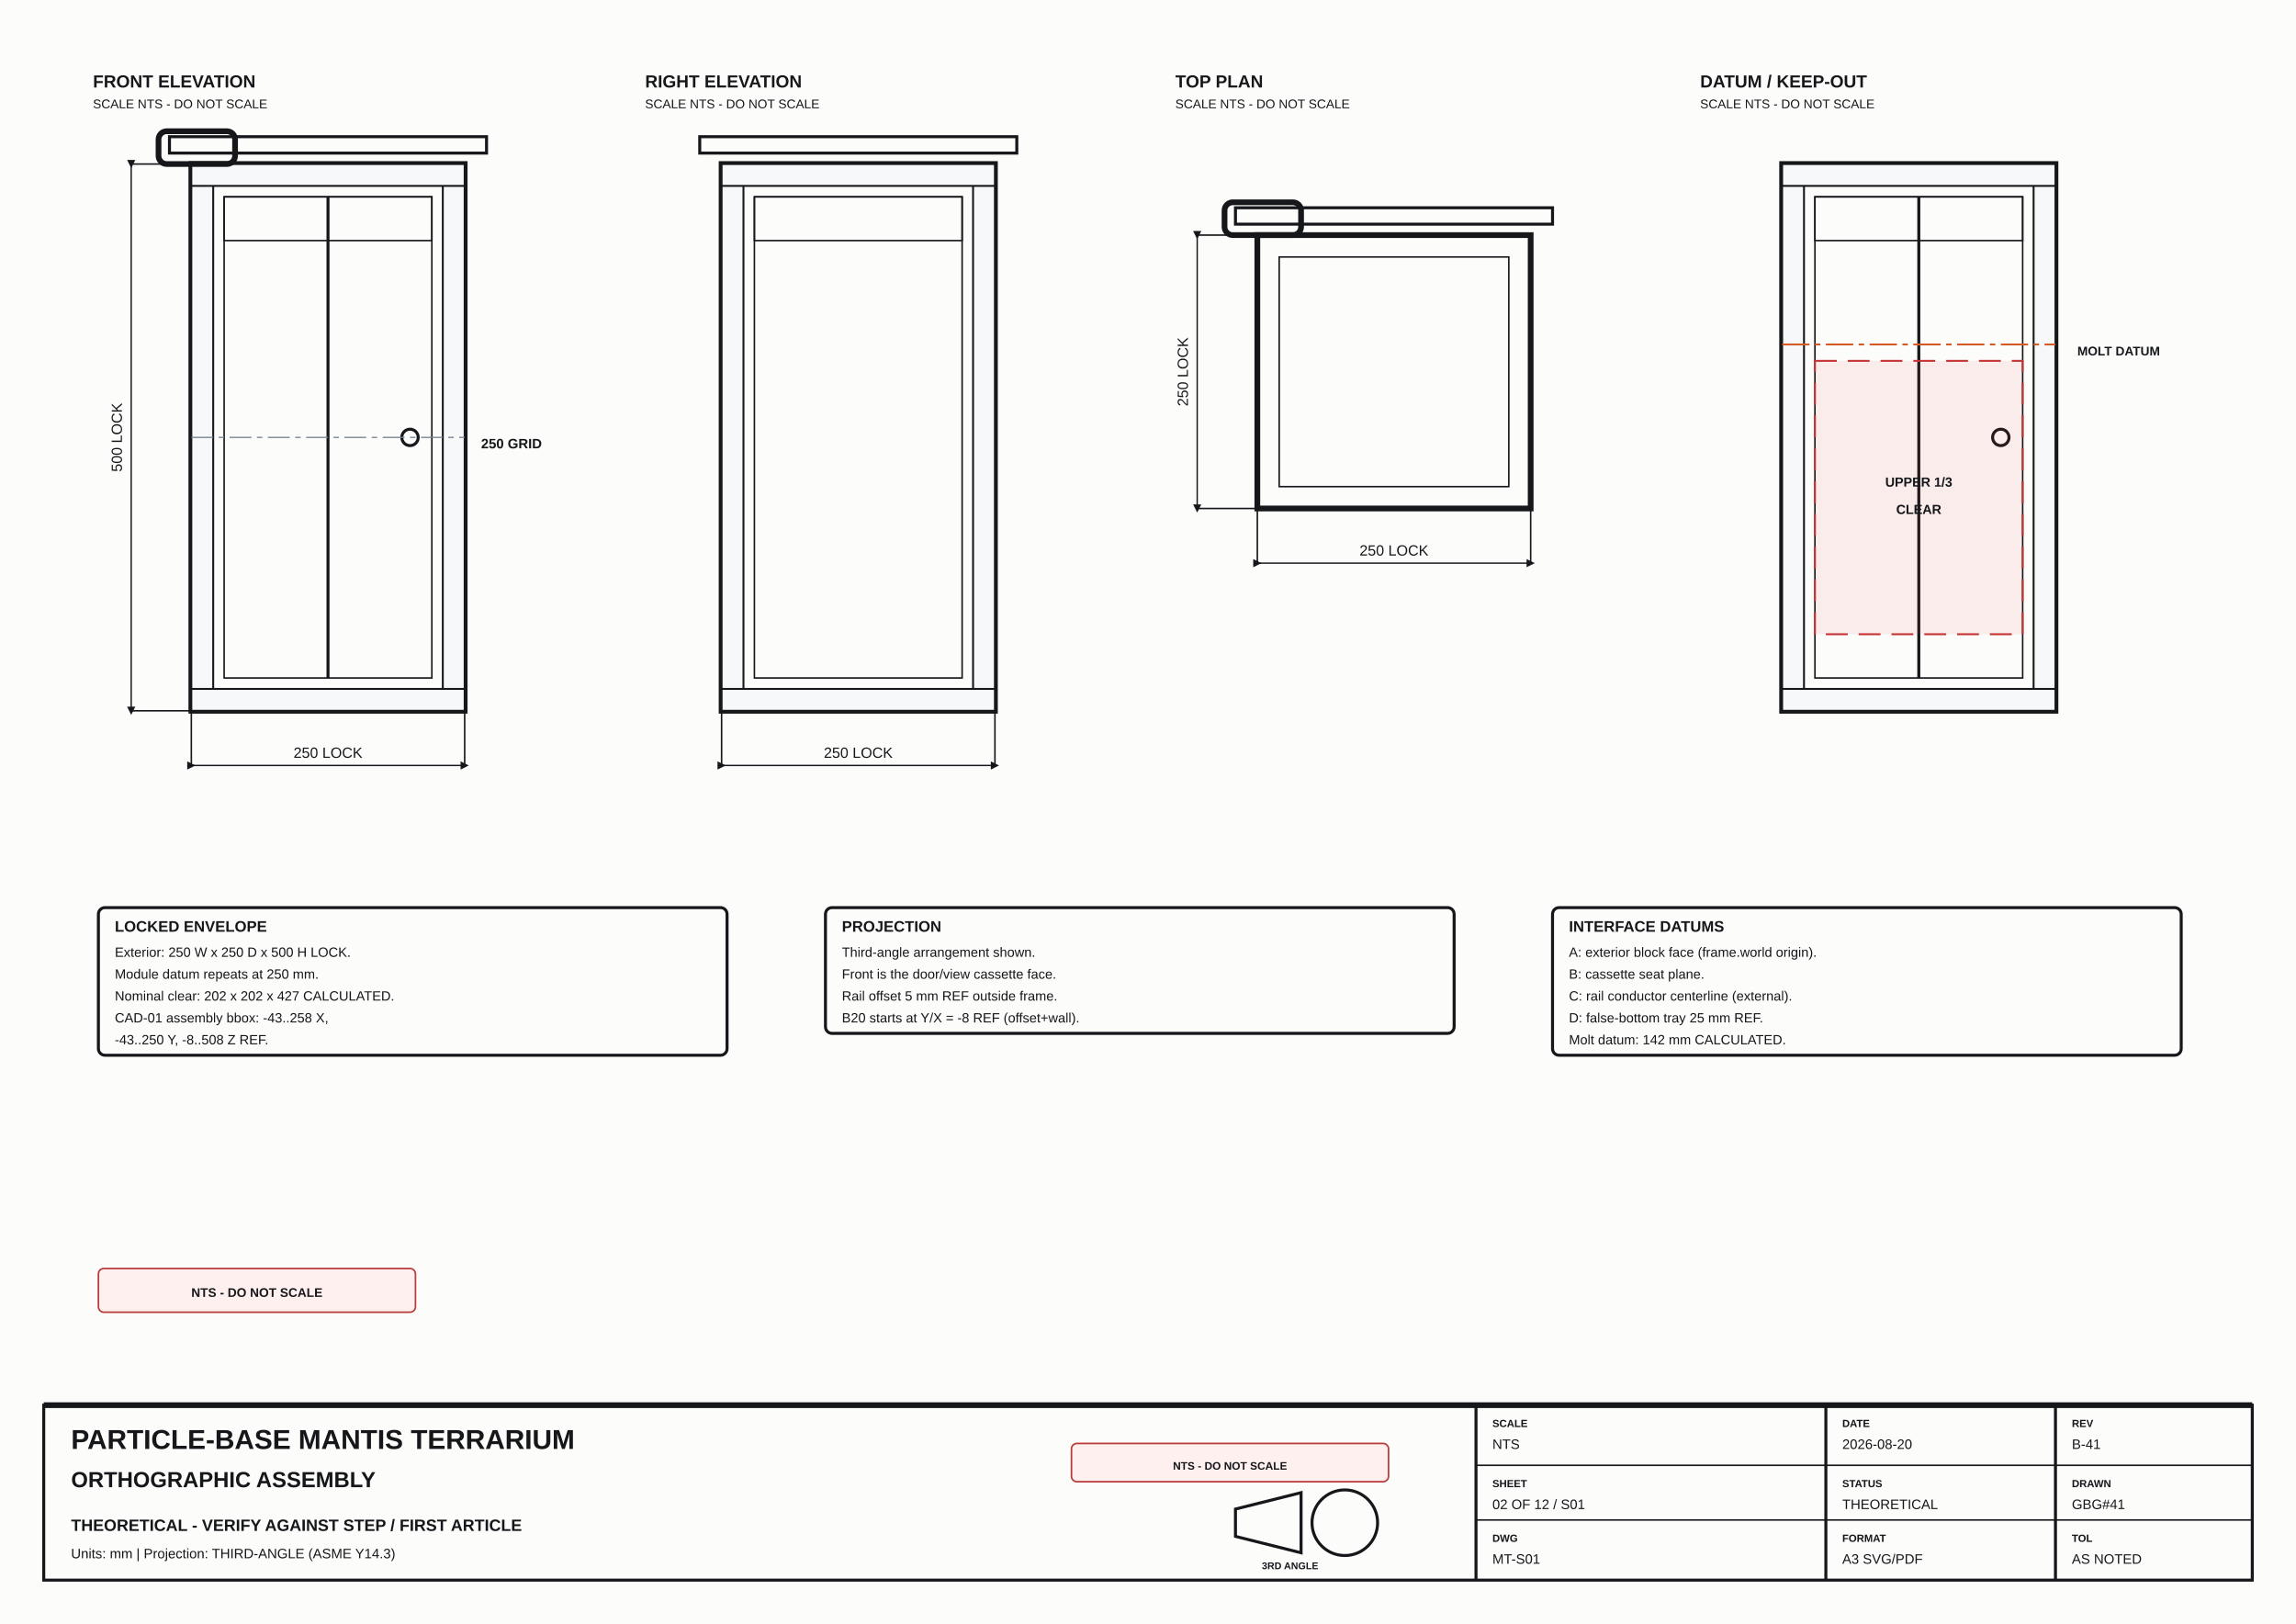
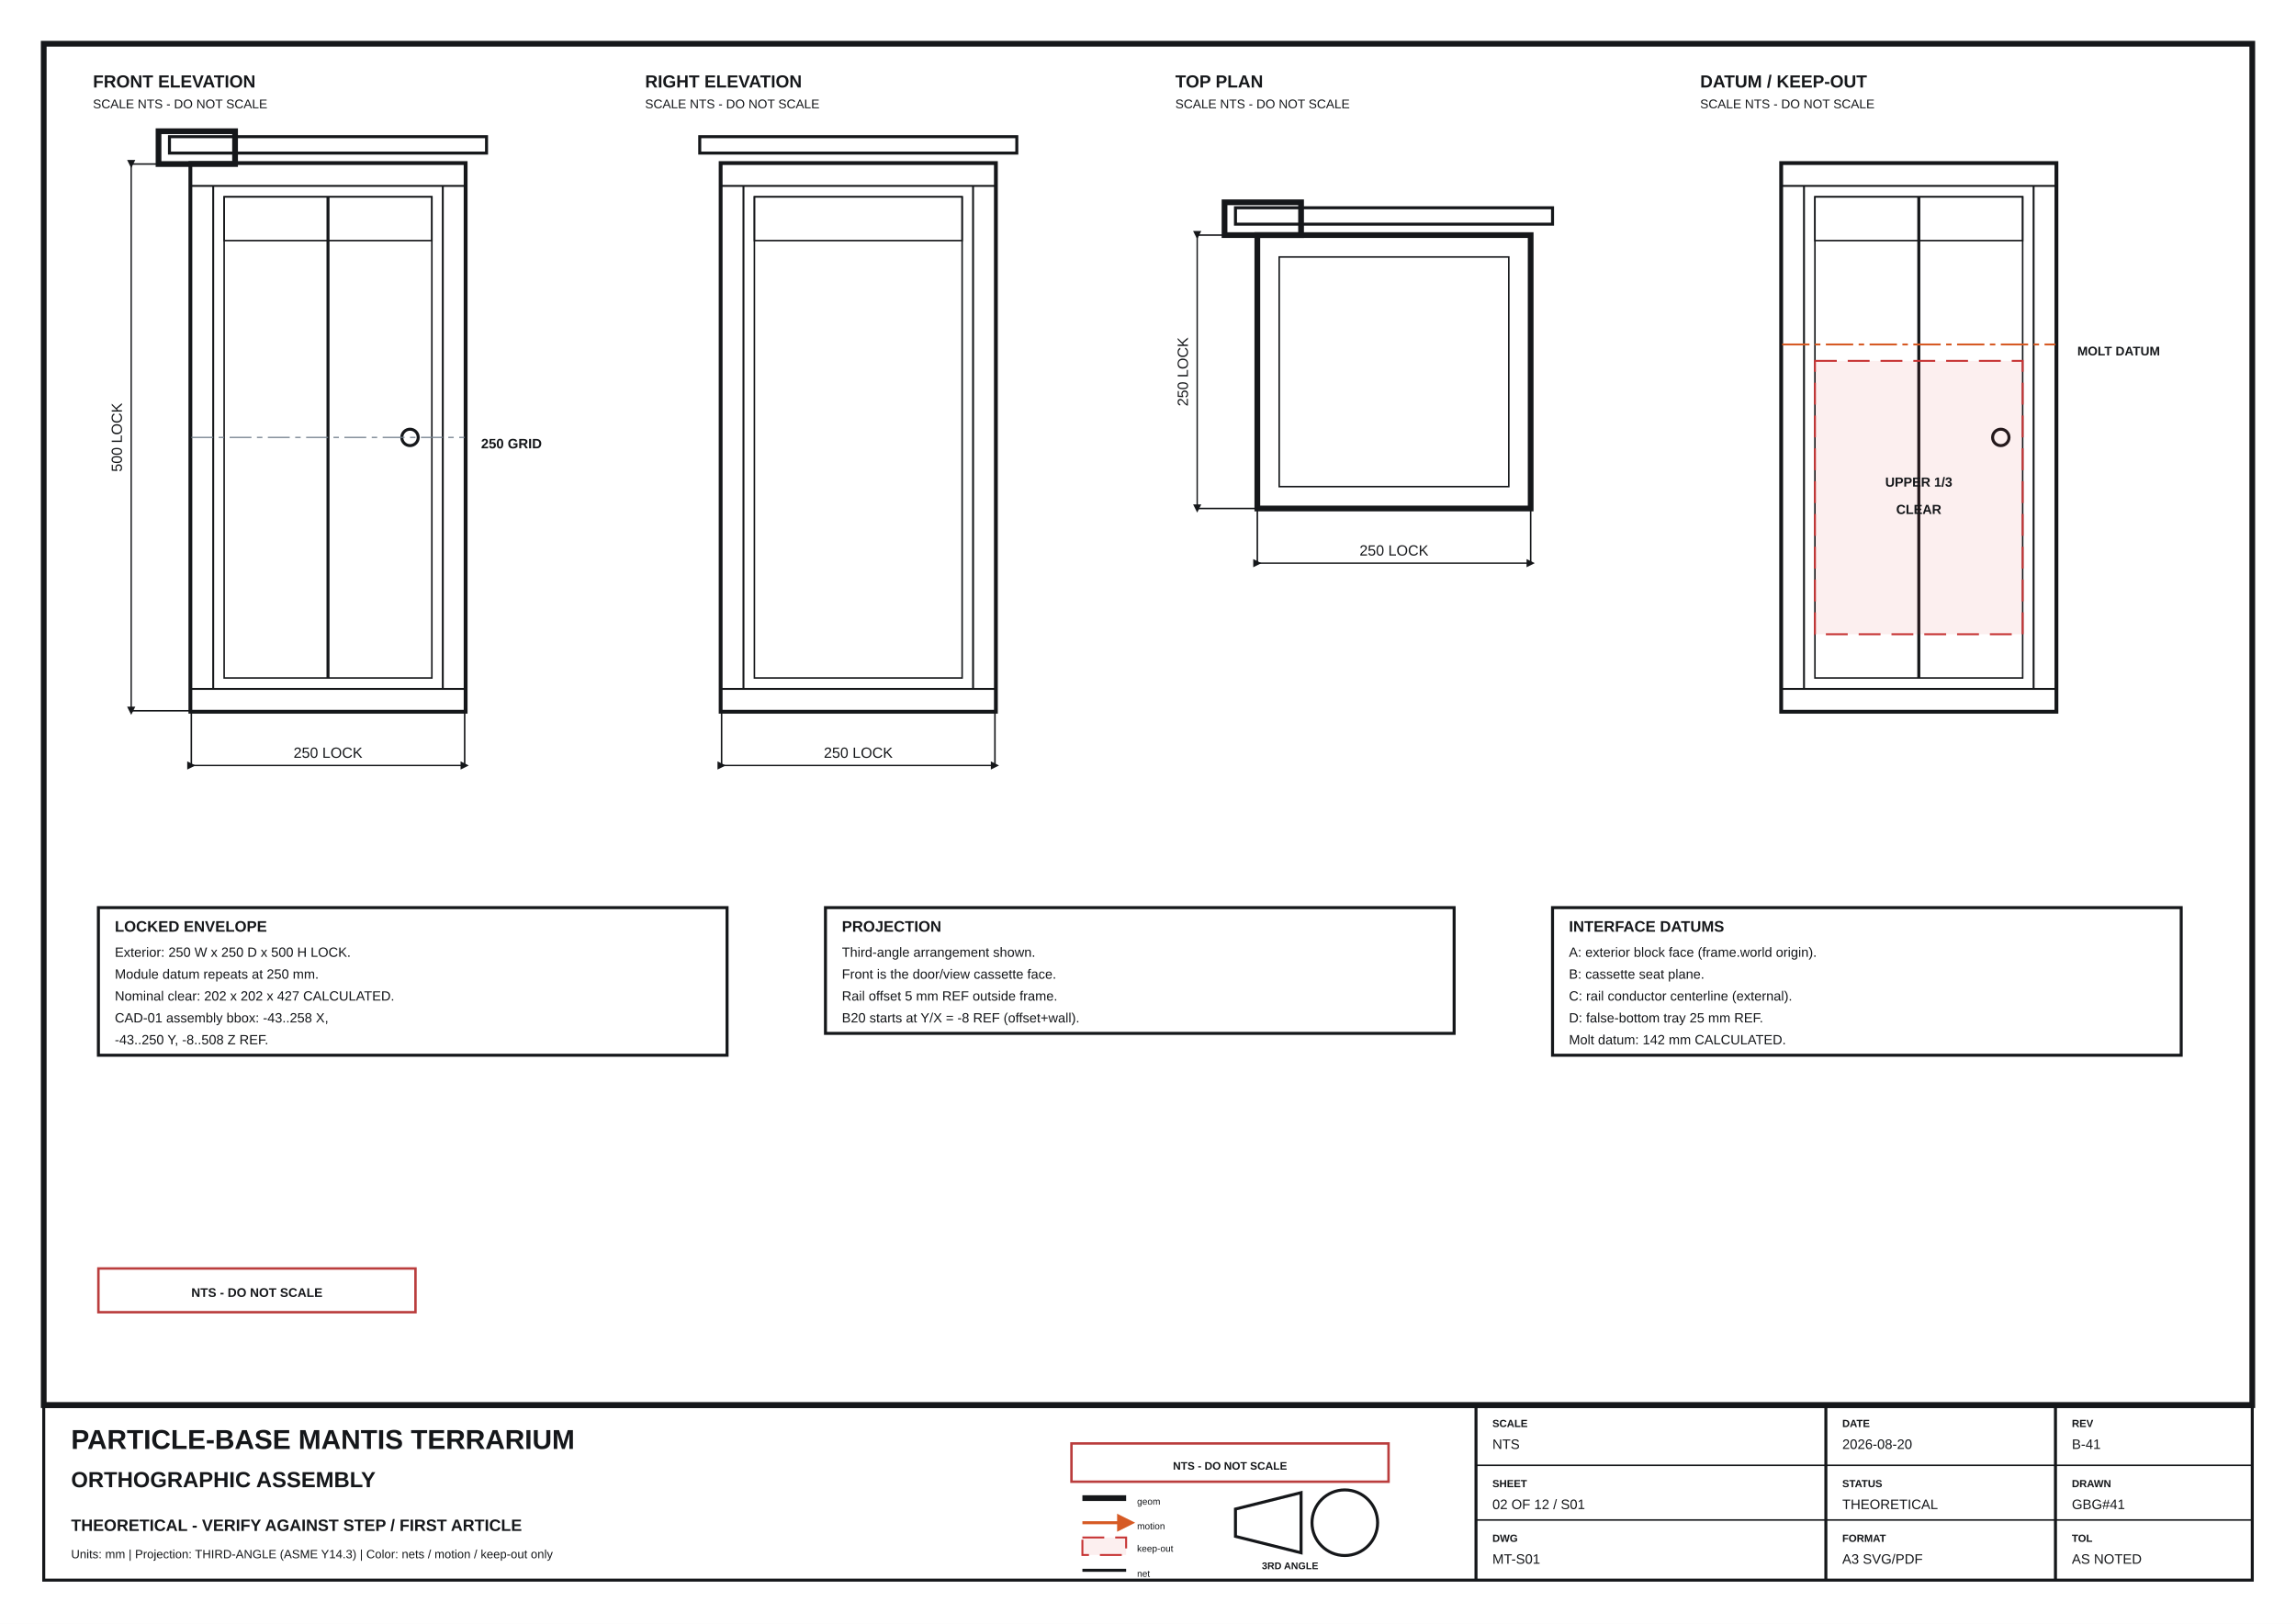
<svg xmlns="http://www.w3.org/2000/svg" width="420mm" height="297mm" viewBox="0 0 420 297">
-   <rect width="420" height="297" fill="#fcfcfb" />
+   <rect width="420" height="297" fill="#ffffff" />
  <defs>
    <marker id="arr" markerWidth="6" markerHeight="6" refX="3" refY="3" orient="auto" markerUnits="strokeWidth">
      <path d="M0,0 L6,3 L0,6 z" fill="#15171a" />
    </marker>
    <marker id="arr-orange" markerWidth="6" markerHeight="6" refX="3" refY="3" orient="auto" markerUnits="strokeWidth">
      <path d="M0,0 L6,3 L0,6 z" fill="#d65a24" />
    </marker>
    <pattern id="hatch" width="3" height="3" patternUnits="userSpaceOnUse" patternTransform="rotate(45)">
      <line x1="0" y1="0" x2="0" y2="3" stroke="#7b7e83" stroke-width="0.25" />
    </pattern>
    <pattern id="screen" width="3" height="3" patternUnits="userSpaceOnUse">
      <path d="M0,0 L3,3 M3,0 L0,3" stroke="#88909a" stroke-width="0.18" />
    </pattern>
    <style>
    text { font-family: Arial, Helvetica, sans-serif; fill:#15171a; }
    .thin { stroke:#15171a; stroke-width:.28; fill:none; }
    .med { stroke:#15171a; stroke-width:.55; fill:none; }
    .heavy { stroke:#15171a; stroke-width:1.05; fill:none; }
    .hidden { stroke:#59616b; stroke-width:.28; stroke-dasharray:2 1.2; fill:none; }
    .phantom { stroke:#d65a24; stroke-width:.35; stroke-dasharray:5 1 1 1; fill:none; }
    .center { stroke:#73808d; stroke-width:.22; stroke-dasharray:4 1 1 1; fill:none; }
    .dim { stroke:#15171a; stroke-width:.25; fill:none; marker-start:url(#arr); marker-end:url(#arr); }
    .leader { stroke:#15171a; stroke-width:.3; fill:none; marker-end:url(#arr); }
    .motion { stroke:#d65a24; stroke-width:.55; fill:none; marker-end:url(#arr-orange); }
-     .ref { fill:#fff6d9; stroke:#c49817; stroke-width:.25; }
-     .unverified { fill:#fff0f0; stroke:#ba3d3d; stroke-width:.3; }
+     .ref { fill:#ffffff; stroke:#15171a; stroke-width:.45; }
+     .unverified { fill:#ffffff; stroke:#ba3d3d; stroke-width:.45; }
    .keepout { fill:#dd3c3c; fill-opacity:.08; stroke:#c63333; stroke-width:.35; stroke-dasharray:4 2; }
-     .metal { fill:#e1e4e8; stroke:#15171a; stroke-width:.35; }
-     .plastic { fill:#f7f8f9; stroke:#15171a; stroke-width:.35; }
+     .metal { fill:#f3f3f3; stroke:#15171a; stroke-width:.35; }
+     .plastic { fill:#ffffff; stroke:#15171a; stroke-width:.35; }
    .cut { fill:url(#hatch); stroke:#15171a; stroke-width:.45; }
  </style>
  </defs>
+   <rect x="8" y="8" width="404" height="249.0" rx="0" class="heavy" />
  <text x="17" y="16" font-size="3.2" font-weight="bold" text-anchor="start">FRONT ELEVATION</text>
  <text x="17" y="19.8" font-size="2.3" font-weight="normal" text-anchor="start">SCALE NTS - DO NOT SCALE</text>
  <rect x="35" y="30" width="50" height="100" rx="0" class="heavy" />
  <rect x="35" y="30" width="4" height="100" rx="0" class="plastic" />
  <rect x="81" y="30" width="4" height="100" rx="0" class="plastic" />
  <rect x="35" y="30" width="50" height="4" rx="0" class="plastic" />
  <rect x="35" y="126" width="50" height="4" rx="0" class="plastic" />
-   <rect x="41" y="36" width="38" height="88" rx="0" class="thin" fill="#f8fbfc" />
+   <rect x="41" y="36" width="38" height="88" rx="0" class="thin" fill="#ffffff" />
  <line x1="60.0" y1="36" x2="60.0" y2="124" class="med" />
  <circle cx="75" cy="80.0" r="1.5" class="med" />
  <rect x="41" y="36" width="38" height="8" rx="0" class="thin" fill="url(#screen)" />
-   <rect x="31" y="25" width="58" height="3" rx="0" class="med" fill="#dce1e5" />
-   <rect x="29" y="24" width="14" height="6" rx="1.5" class="heavy" fill="#ffffff" />
+   <rect x="31" y="25" width="58" height="3" rx="0" class="med" fill="#ffffff" />
+   <rect x="29" y="24" width="14" height="6" rx="0" class="heavy" fill="#ffffff" />
  <line x1="35" y1="130" x2="35" y2="140" class="thin" />
  <line x1="85" y1="130" x2="85" y2="140" class="thin" />
  <line x1="35" y1="140" x2="85" y2="140" class="dim" />
  <text x="60.0" y="138.6" font-size="2.7" font-weight="normal" text-anchor="middle">250 LOCK</text>
  <line x1="35" y1="30" x2="24" y2="30" class="thin" />
  <line x1="35" y1="130" x2="24" y2="130" class="thin" />
  <line x1="24" y1="30" x2="24" y2="130" class="dim" />
  <text x="22.3" y="80.0" font-size="2.7" font-weight="normal" text-anchor="middle" transform="rotate(-90 22.3 80.0)">500 LOCK</text>
  <line x1="35" y1="80" x2="85" y2="80" class="center" />
  <text x="88" y="82" font-size="2.5" font-weight="bold" text-anchor="start">250 GRID</text>
  <text x="118" y="16" font-size="3.2" font-weight="bold" text-anchor="start">RIGHT ELEVATION</text>
  <text x="118" y="19.8" font-size="2.3" font-weight="normal" text-anchor="start">SCALE NTS - DO NOT SCALE</text>
  <rect x="132" y="30" width="50" height="100" rx="0" class="heavy" />
  <rect x="132" y="30" width="4" height="100" rx="0" class="plastic" />
  <rect x="178" y="30" width="4" height="100" rx="0" class="plastic" />
  <rect x="132" y="30" width="50" height="4" rx="0" class="plastic" />
  <rect x="132" y="126" width="50" height="4" rx="0" class="plastic" />
-   <rect x="138" y="36" width="38" height="88" rx="0" class="thin" fill="#f8fbfc" />
+   <rect x="138" y="36" width="38" height="88" rx="0" class="thin" fill="#ffffff" />
  <rect x="138" y="36" width="38" height="8" rx="0" class="thin" fill="url(#screen)" />
-   <rect x="128" y="25" width="58" height="3" rx="0" class="med" fill="#dce1e5" />
+   <rect x="128" y="25" width="58" height="3" rx="0" class="med" fill="#ffffff" />
  <line x1="132" y1="130" x2="132" y2="140" class="thin" />
  <line x1="182" y1="130" x2="182" y2="140" class="thin" />
  <line x1="132" y1="140" x2="182" y2="140" class="dim" />
  <text x="157.0" y="138.6" font-size="2.7" font-weight="normal" text-anchor="middle">250 LOCK</text>
  <text x="215" y="16" font-size="3.2" font-weight="bold" text-anchor="start">TOP PLAN</text>
  <text x="215" y="19.8" font-size="2.3" font-weight="normal" text-anchor="start">SCALE NTS - DO NOT SCALE</text>
  <rect x="230" y="43" width="50" height="50" rx="0" class="heavy" />
  <rect x="234" y="47" width="42" height="42" rx="0" class="thin" fill="url(#screen)" />
-   <rect x="226" y="38" width="58" height="3" rx="0" class="med" fill="#dce1e5" />
-   <rect x="224" y="37" width="14" height="6" rx="1.5" class="heavy" fill="#ffffff" />
+   <rect x="226" y="38" width="58" height="3" rx="0" class="med" fill="#ffffff" />
+   <rect x="224" y="37" width="14" height="6" rx="0" class="heavy" fill="#ffffff" />
  <line x1="230" y1="93" x2="230" y2="103" class="thin" />
  <line x1="280" y1="93" x2="280" y2="103" class="thin" />
  <line x1="230" y1="103" x2="280" y2="103" class="dim" />
  <text x="255.0" y="101.6" font-size="2.7" font-weight="normal" text-anchor="middle">250 LOCK</text>
  <line x1="230" y1="43" x2="219" y2="43" class="thin" />
  <line x1="230" y1="93" x2="219" y2="93" class="thin" />
  <line x1="219" y1="43" x2="219" y2="93" class="dim" />
  <text x="217.3" y="68.0" font-size="2.7" font-weight="normal" text-anchor="middle" transform="rotate(-90 217.3 68.0)">250 LOCK</text>
  <text x="311" y="16" font-size="3.2" font-weight="bold" text-anchor="start">DATUM / KEEP-OUT</text>
  <text x="311" y="19.8" font-size="2.3" font-weight="normal" text-anchor="start">SCALE NTS - DO NOT SCALE</text>
  <rect x="326" y="30" width="50" height="100" rx="0" class="heavy" />
  <rect x="326" y="30" width="4" height="100" rx="0" class="plastic" />
  <rect x="372" y="30" width="4" height="100" rx="0" class="plastic" />
  <rect x="326" y="30" width="50" height="4" rx="0" class="plastic" />
  <rect x="326" y="126" width="50" height="4" rx="0" class="plastic" />
-   <rect x="332" y="36" width="38" height="88" rx="0" class="thin" fill="#f8fbfc" />
+   <rect x="332" y="36" width="38" height="88" rx="0" class="thin" fill="#ffffff" />
  <line x1="351.0" y1="36" x2="351.0" y2="124" class="med" />
  <circle cx="366" cy="80.0" r="1.5" class="med" />
  <rect x="332" y="36" width="38" height="8" rx="0" class="thin" fill="url(#screen)" />
  <rect x="332" y="66" width="38" height="50" rx="0" class="keepout" />
  <text x="351" y="89" font-size="2.4" font-weight="bold" text-anchor="middle" fill="#b52d2d">UPPER 1/3</text>
  <text x="351" y="94" font-size="2.4" font-weight="bold" text-anchor="middle" fill="#b52d2d">CLEAR</text>
  <line x1="326" y1="63" x2="376" y2="63" class="phantom" />
  <text x="380" y="65" font-size="2.3" font-weight="bold" text-anchor="start">MOLT DATUM</text>
-   <rect x="18" y="166" width="115" height="27.0" rx="1.2" class="med" fill="#fff6d9" />
+   <rect x="18" y="166" width="115" height="27.0" rx="0" class="med" fill="#ffffff" />
  <text x="21" y="170.4" font-size="2.8" font-weight="bold" text-anchor="start">LOCKED ENVELOPE</text>
  <text x="21" y="175" font-size="2.45" font-weight="normal" text-anchor="start">Exterior: 250 W x 250 D x 500 H LOCK.</text>
  <text x="21" y="179" font-size="2.45" font-weight="normal" text-anchor="start">Module datum repeats at 250 mm.</text>
  <text x="21" y="183" font-size="2.45" font-weight="normal" text-anchor="start">Nominal clear: 202 x 202 x 427 CALCULATED.</text>
  <text x="21" y="187" font-size="2.45" font-weight="normal" text-anchor="start">CAD-01 assembly bbox: -43..258 X,</text>
  <text x="21" y="191" font-size="2.45" font-weight="normal" text-anchor="start">-43..250 Y, -8..508 Z REF.</text>
-   <rect x="151" y="166" width="115" height="23.0" rx="1.2" class="med" fill="#f7f8fa" />
+   <rect x="151" y="166" width="115" height="23.0" rx="0" class="med" fill="#ffffff" />
  <text x="154" y="170.4" font-size="2.8" font-weight="bold" text-anchor="start">PROJECTION</text>
  <text x="154" y="175" font-size="2.45" font-weight="normal" text-anchor="start">Third-angle arrangement shown.</text>
  <text x="154" y="179" font-size="2.45" font-weight="normal" text-anchor="start">Front is the door/view cassette face.</text>
  <text x="154" y="183" font-size="2.45" font-weight="normal" text-anchor="start">Rail offset 5 mm REF outside frame.</text>
  <text x="154" y="187" font-size="2.45" font-weight="normal" text-anchor="start">B20 starts at Y/X = -8 REF (offset+wall).</text>
-   <rect x="284" y="166" width="115" height="27.0" rx="1.2" class="med" fill="#f7f8fa" />
+   <rect x="284" y="166" width="115" height="27.0" rx="0" class="med" fill="#ffffff" />
  <text x="287" y="170.4" font-size="2.8" font-weight="bold" text-anchor="start">INTERFACE DATUMS</text>
  <text x="287" y="175" font-size="2.45" font-weight="normal" text-anchor="start">A: exterior block face (frame.world origin).</text>
  <text x="287" y="179" font-size="2.45" font-weight="normal" text-anchor="start">B: cassette seat plane.</text>
  <text x="287" y="183" font-size="2.45" font-weight="normal" text-anchor="start">C: rail conductor centerline (external).</text>
  <text x="287" y="187" font-size="2.45" font-weight="normal" text-anchor="start">D: false-bottom tray 25 mm REF.</text>
  <text x="287" y="191" font-size="2.45" font-weight="normal" text-anchor="start">Molt datum: 142 mm CALCULATED.</text>
-   <rect x="18" y="232" width="58" height="8" rx="1" class="unverified" fill="#fff0f0" />
+   <rect x="18" y="232" width="58" height="8" rx="0" class="unverified" fill="#ffffff" />
  <text x="47" y="237.2" font-size="2.3" font-weight="bold" text-anchor="middle" fill="#ba3d3d">NTS - DO NOT SCALE</text>
  <line x1="8" y1="257.0" x2="412" y2="257.0" class="heavy" />
  <rect x="8" y="257.0" width="404" height="32" rx="0" class="med" />
  <line x1="270" y1="257.0" x2="270" y2="289" class="med" />
  <line x1="334" y1="257.0" x2="334" y2="289" class="med" />
  <line x1="376" y1="257.0" x2="376" y2="289" class="med" />
  <line x1="270" y1="268.0" x2="412" y2="268.0" class="thin" />
  <line x1="270" y1="278.0" x2="412" y2="278.0" class="thin" />
  <text x="13" y="265.0" font-size="5.0" font-weight="bold" text-anchor="start">PARTICLE-BASE MANTIS TERRARIUM</text>
  <text x="13" y="272.0" font-size="4.0" font-weight="bold" text-anchor="start">ORTHOGRAPHIC ASSEMBLY</text>
  <text x="13" y="280.0" font-size="3.0" font-weight="bold" text-anchor="start" fill="#ba3d3d">THEORETICAL - VERIFY AGAINST STEP / FIRST ARTICLE</text>
-   <text x="13" y="285.0" font-size="2.5" font-weight="normal" text-anchor="start">Units: mm | Projection: THIRD-ANGLE (ASME Y14.3)</text>
+   <text x="13" y="285.0" font-size="2.2" font-weight="normal" text-anchor="start">Units: mm | Projection: THIRD-ANGLE (ASME Y14.3) | Color: nets / motion / keep-out only</text>
  <text x="273" y="261.0" font-size="1.9" font-weight="bold" text-anchor="start">SCALE</text>
  <text x="273" y="265.0" font-size="2.5" font-weight="normal" text-anchor="start">NTS</text>
  <text x="337" y="261.0" font-size="1.9" font-weight="bold" text-anchor="start">DATE</text>
  <text x="337" y="265.0" font-size="2.5" font-weight="normal" text-anchor="start">2026-08-20</text>
  <text x="379" y="261.0" font-size="1.9" font-weight="bold" text-anchor="start">REV</text>
  <text x="379" y="265.0" font-size="2.5" font-weight="normal" text-anchor="start">B-41</text>
  <text x="273" y="272.0" font-size="1.9" font-weight="bold" text-anchor="start">SHEET</text>
  <text x="273" y="276.0" font-size="2.5" font-weight="normal" text-anchor="start">02 OF 12 / S01</text>
  <text x="337" y="272.0" font-size="1.9" font-weight="bold" text-anchor="start">STATUS</text>
  <text x="337" y="276.0" font-size="2.5" font-weight="normal" text-anchor="start">THEORETICAL</text>
  <text x="379" y="272.0" font-size="1.9" font-weight="bold" text-anchor="start">DRAWN</text>
  <text x="379" y="276.0" font-size="2.5" font-weight="normal" text-anchor="start">GBG#41</text>
  <text x="273" y="282.0" font-size="1.9" font-weight="bold" text-anchor="start">DWG</text>
  <text x="273" y="286.0" font-size="2.5" font-weight="normal" text-anchor="start">MT-S01</text>
  <text x="337" y="282.0" font-size="1.9" font-weight="bold" text-anchor="start">FORMAT</text>
  <text x="337" y="286.0" font-size="2.5" font-weight="normal" text-anchor="start">A3 SVG/PDF</text>
  <text x="379" y="282.0" font-size="1.9" font-weight="bold" text-anchor="start">TOL</text>
  <text x="379" y="286.0" font-size="2.5" font-weight="normal" text-anchor="start">AS NOTED</text>
  <path d="M226 276.0 L238 273.0 L238 284.0 L226 281.0 Z" class="med" />
  <circle cx="246" cy="278.5" r="6" class="med" />
  <text x="236" y="287.0" font-size="1.8" font-weight="bold" text-anchor="middle">3RD ANGLE</text>
-   <rect x="196" y="264.0" width="58" height="7" rx="1" class="unverified" fill="#fff0f0" />
+   <rect x="196" y="264.0" width="58" height="7" rx="0" class="unverified" />
  <text x="225" y="268.8" font-size="2.0" font-weight="bold" text-anchor="middle" fill="#ba3d3d">NTS - DO NOT SCALE</text>
+   <line x1="198" y1="274.0" x2="206" y2="274.0" class="heavy" />
+   <text x="208" y="275.2" font-size="1.7" font-weight="normal" text-anchor="start">geom</text>
+   <line x1="198" y1="278.5" x2="206" y2="278.5" class="motion" />
+   <text x="208" y="279.7" font-size="1.7" font-weight="normal" text-anchor="start">motion</text>
+   <rect x="198" y="281.2" width="8" height="3.2" rx="0" class="keepout" />
+   <text x="208" y="283.8" font-size="1.7" font-weight="normal" text-anchor="start">keep-out</text>
+   <line x1="198" y1="287.2" x2="206" y2="287.2" class="med" stroke="#0a7891" />
+   <text x="208" y="288.4" font-size="1.7" font-weight="normal" text-anchor="start">net</text>
</svg>
